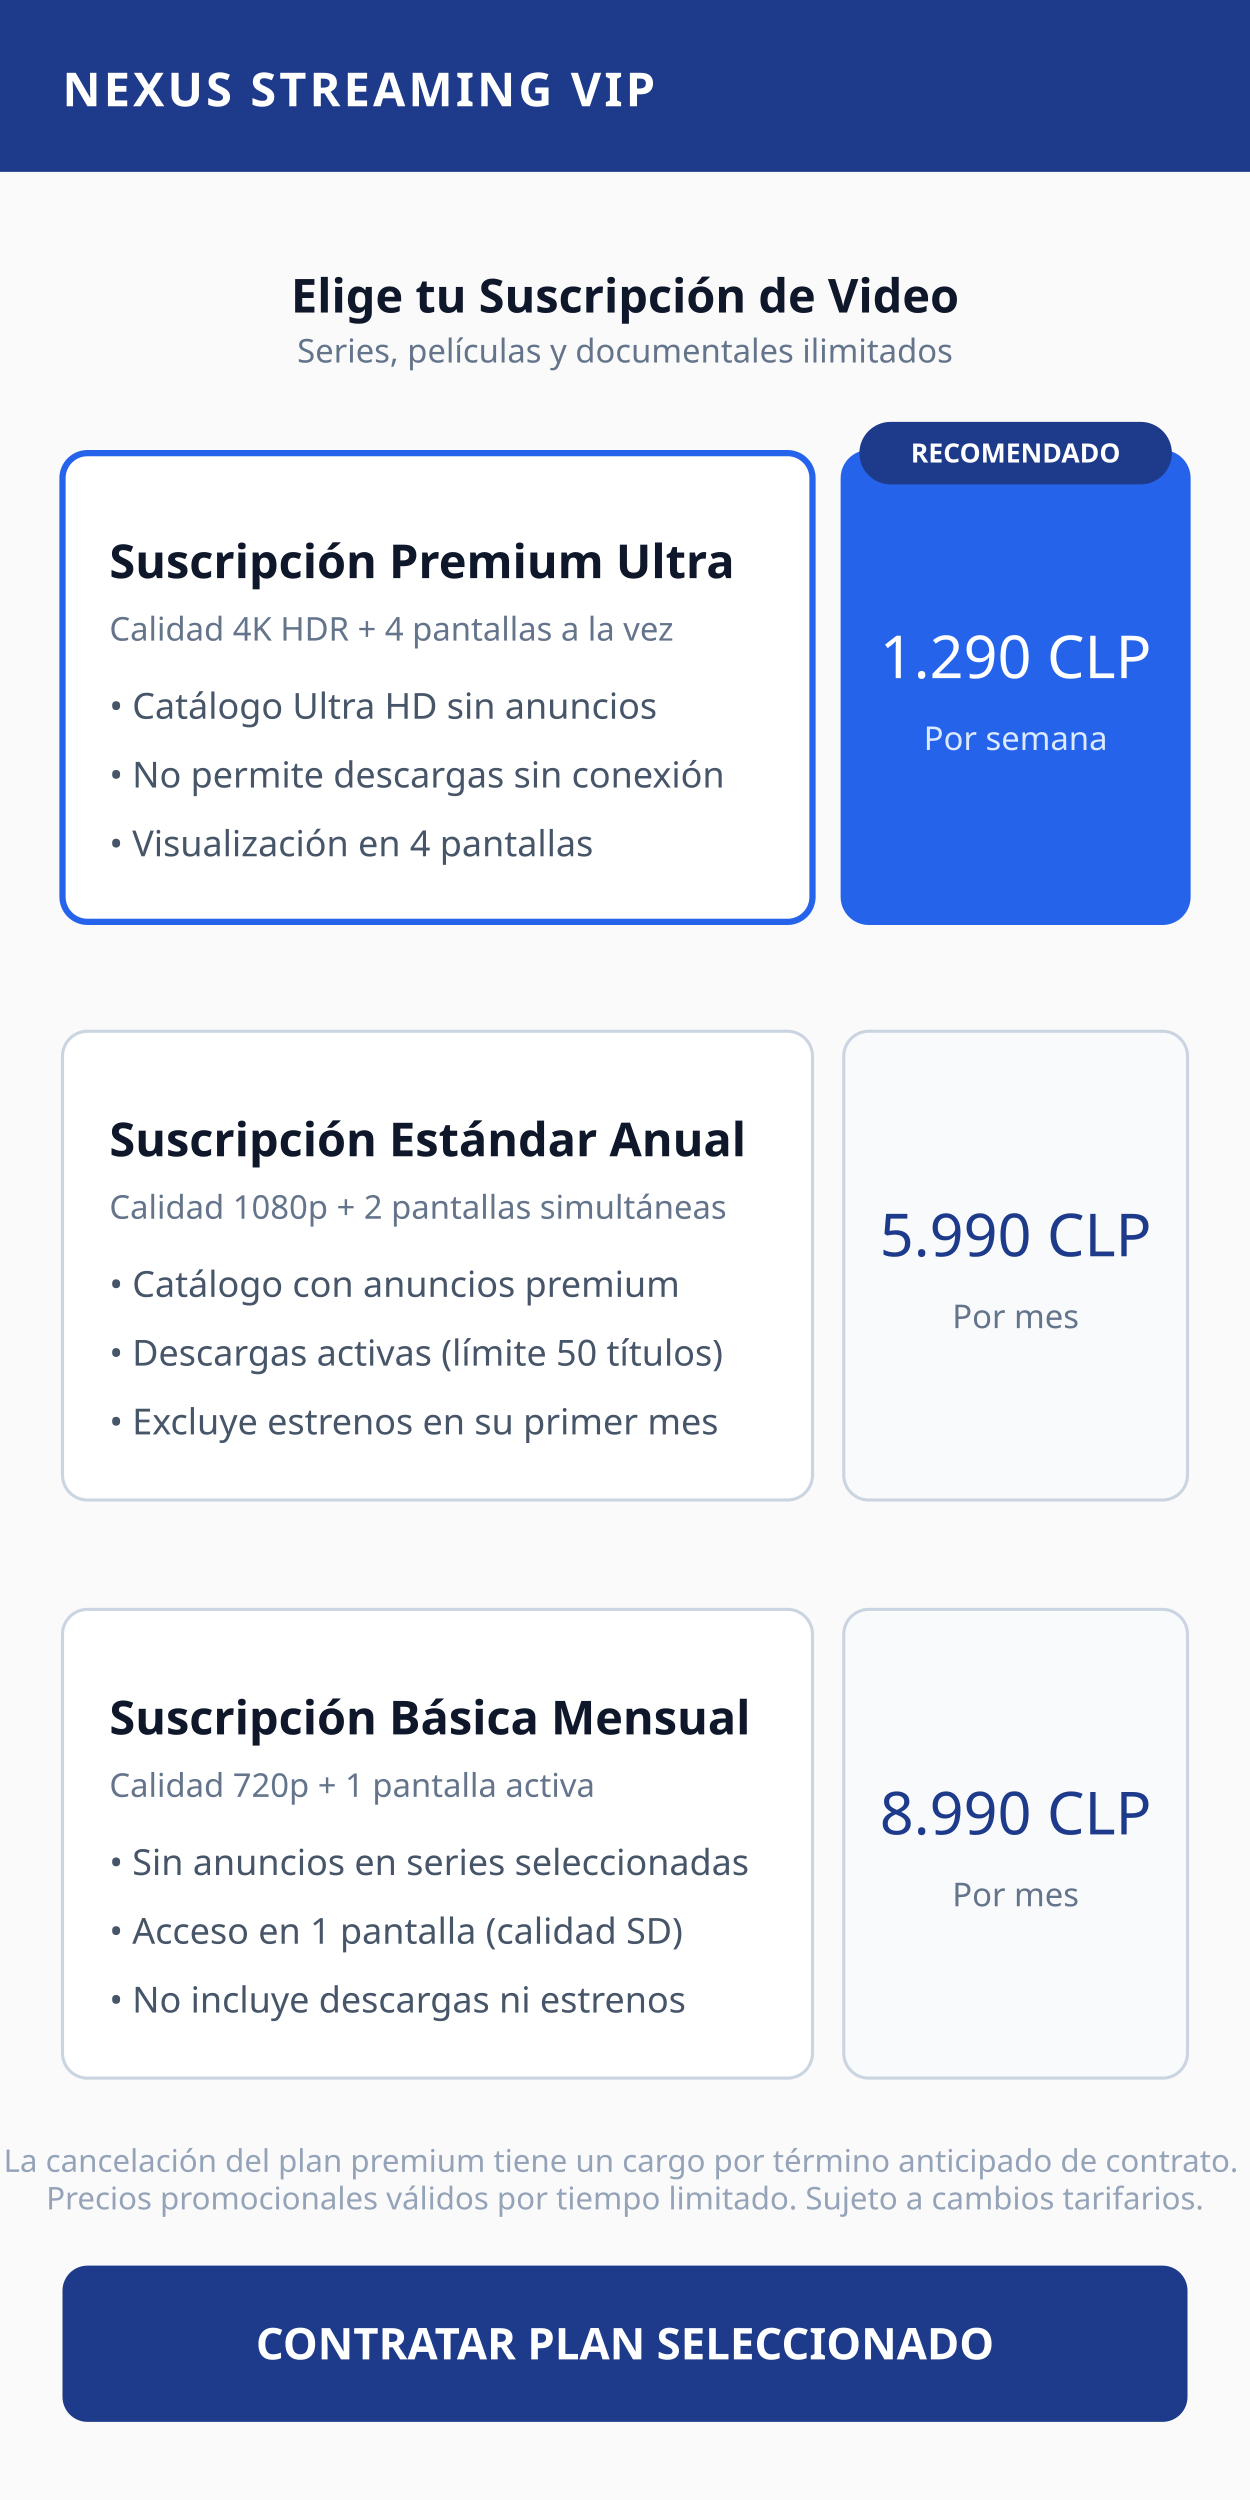
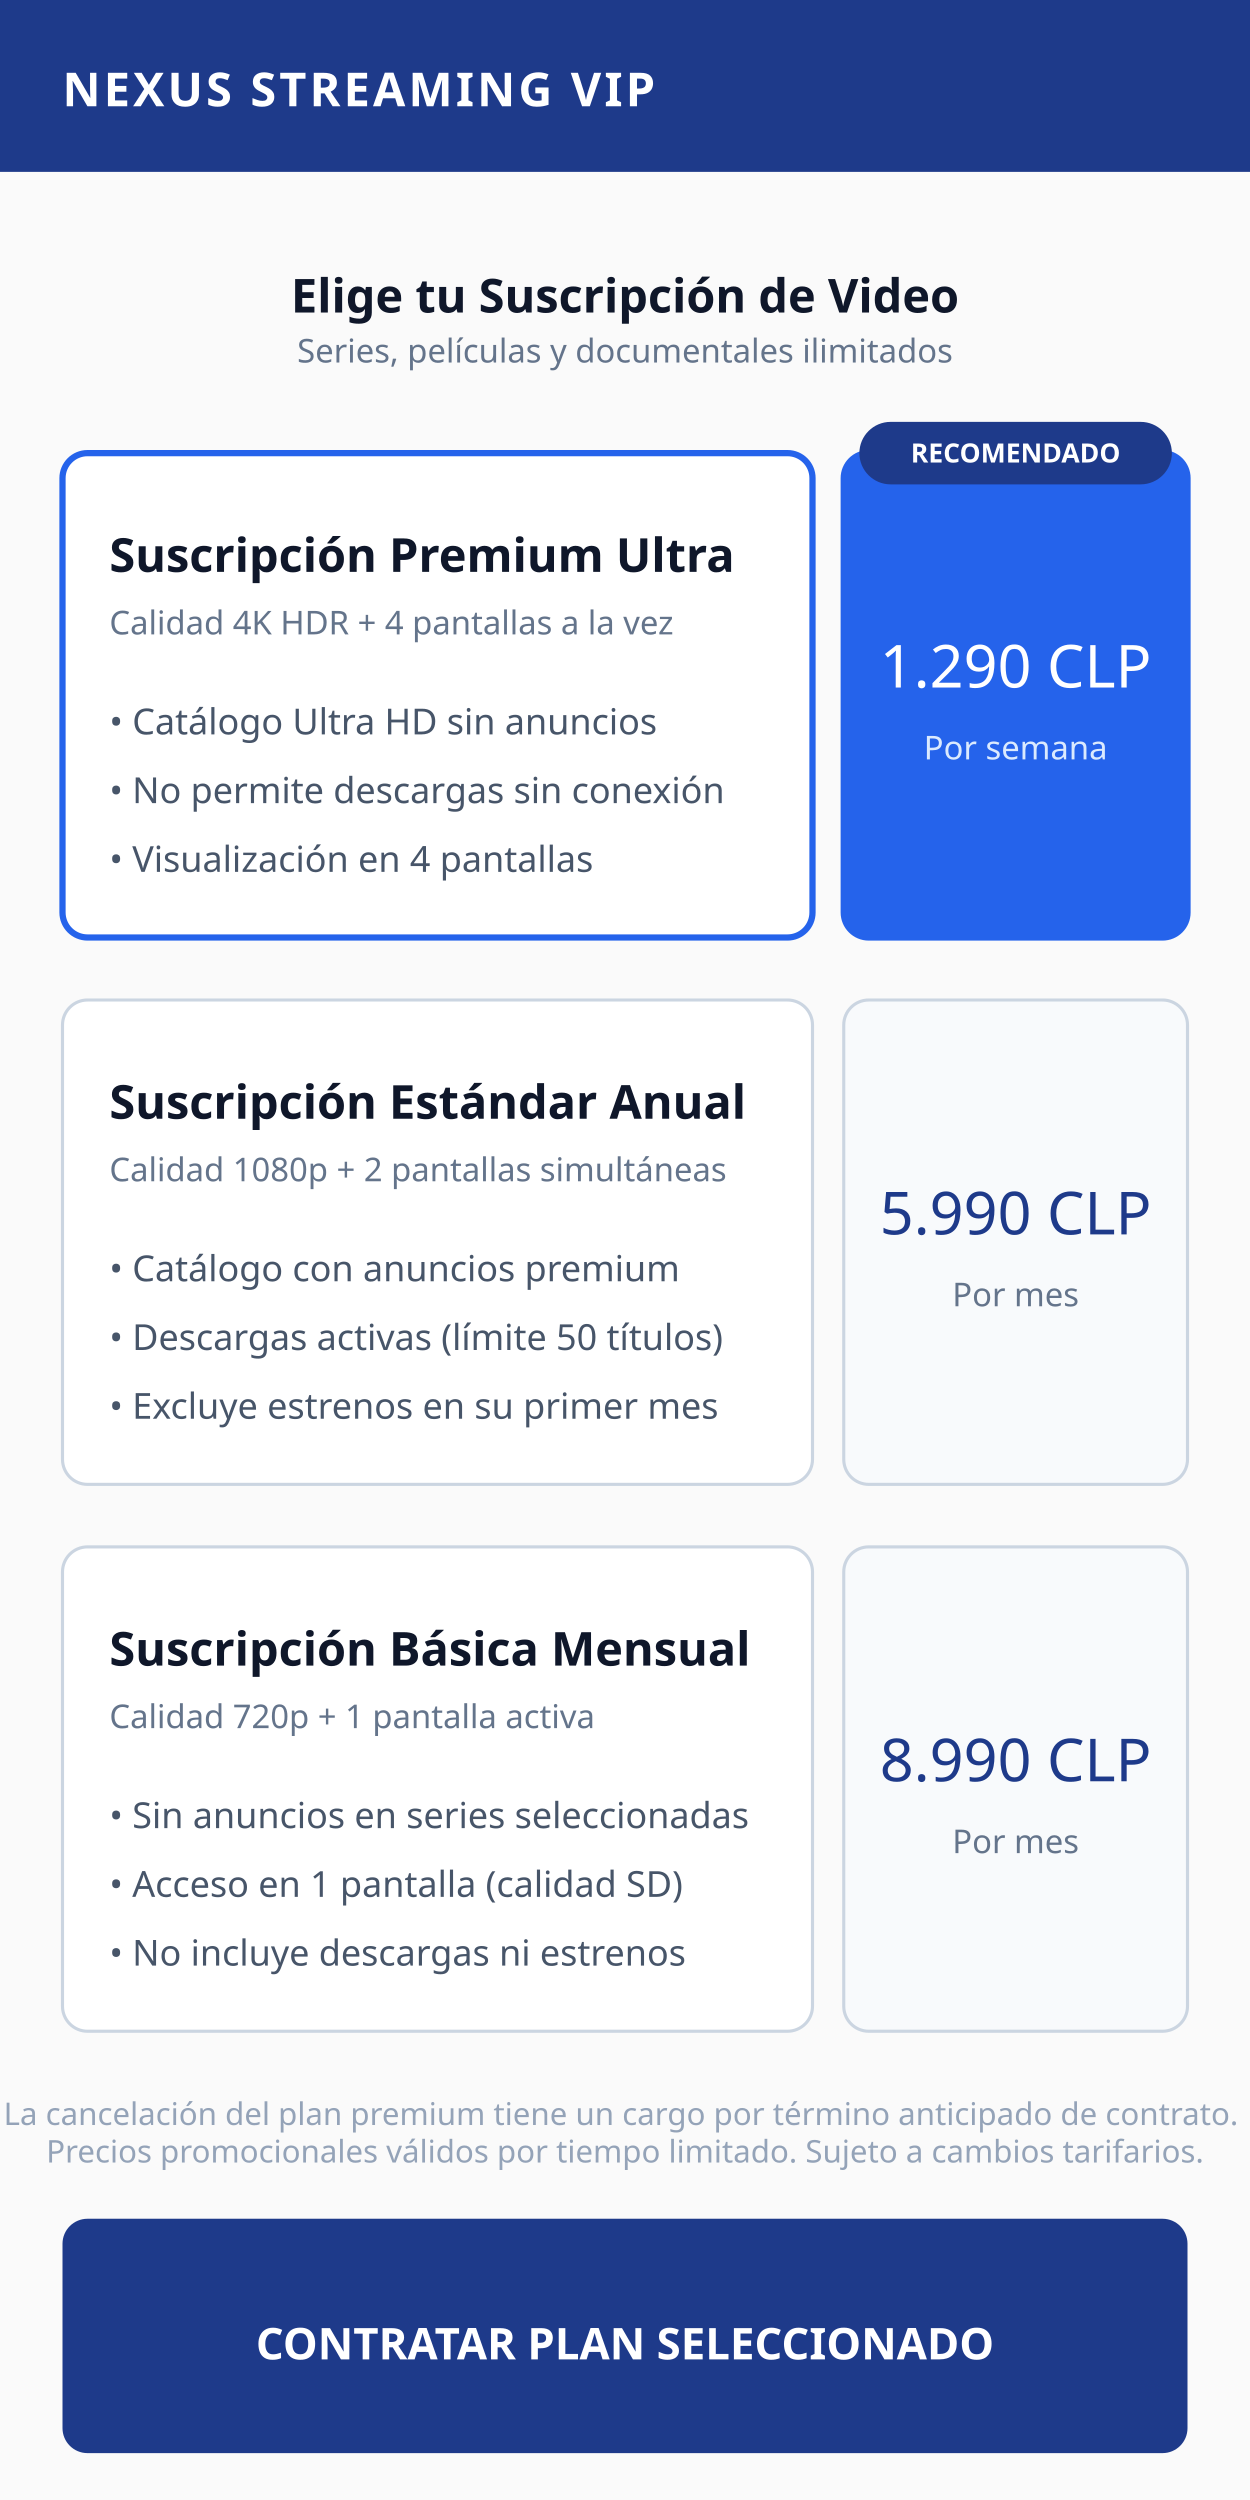
<svg xmlns="http://www.w3.org/2000/svg" width="400" height="800" viewBox="0 0 400 800" fill="none">
  <rect id="fondo-celular" width="400" height="800" fill="#fafafa" />
  <g id="header-streaming" fill="#1e3a8a">
    <rect x="0" y="0" width="400" height="55" />
    <text x="20" y="34" fill="#ffffff" font-family="sans-serif" font-size="15" font-weight="bold" letter-spacing="1">NEXUS STREAMING VIP</text>
  </g>
  <g id="planes-streaming-intro" transform="translate(20, 80)">
    <text x="180" y="20" fill="#0f172a" font-family="sans-serif" font-size="15" font-weight="bold" text-anchor="middle">Elige tu Suscripción de Video</text>
    <text x="180" y="36" fill="#64748b" font-family="sans-serif" font-size="10.5" text-anchor="middle">Series, películas y documentales ilimitados</text>
  </g>
  <g id="planes-streaming-inconsistentes" transform="translate(20, 145)">
    <g id="plan-premium-ultra" transform="translate(0, 0)">
-       <rect x="0" y="0" width="240" height="150" rx="8" fill="#ffffff" stroke="#2563eb" stroke-width="2" />
-       <text x="15" y="40" fill="#0f172a" font-family="sans-serif" font-size="15" font-weight="bold">Suscripción Premium Ultra</text>
-       <text x="15" y="60" fill="#64748b" font-family="sans-serif" font-size="10.5">Calidad 4K HDR + 4 pantallas a la vez</text>
-       <text x="15" y="85" fill="#475569" font-family="sans-serif" font-size="11.5">• Catálogo Ultra HD sin anuncios</text>
-       <text x="15" y="107" fill="#475569" font-family="sans-serif" font-size="11.5">• No permite descargas sin conexión</text>
-       <text x="15" y="129" fill="#475569" font-family="sans-serif" font-size="11.5">• Visualización en 4 pantallas</text>
-       <rect x="250" y="0" width="110" height="150" rx="8" fill="#2563eb" stroke="#2563eb" stroke-width="2" />
-       <text x="305" y="72" fill="#ffffff" font-family="sans-serif" font-size="19" font-weight="black" text-anchor="middle">1.290 CLP</text>
-       <text x="305" y="95" fill="#dbeafe" font-family="sans-serif" font-size="10.5" text-anchor="middle">Por semana</text>
+       <rect x="0" y="0" width="240" height="155" rx="8" fill="#ffffff" stroke="#2563eb" stroke-width="2" />
+       <text x="15" y="38" fill="#0f172a" font-family="sans-serif" font-size="15" font-weight="bold">Suscripción Premium Ultra</text>
+       <text x="15" y="58" fill="#64748b" font-family="sans-serif" font-size="10.5">Calidad 4K HDR + 4 pantallas a la vez</text>
+       <text x="15" y="90" fill="#475569" font-family="sans-serif" font-size="11.5">• Catálogo Ultra HD sin anuncios</text>
+       <text x="15" y="112" fill="#475569" font-family="sans-serif" font-size="11.5">• No permite descargas sin conexión</text>
+       <text x="15" y="134" fill="#475569" font-family="sans-serif" font-size="11.5">• Visualización en 4 pantallas</text>
+       <rect x="250" y="0" width="110" height="155" rx="8" fill="#2563eb" stroke="#2563eb" stroke-width="2" />
+       <text x="305" y="75" fill="#ffffff" font-family="sans-serif" font-size="19" font-weight="black" text-anchor="middle">1.290 CLP</text>
+       <text x="305" y="98" fill="#dbeafe" font-family="sans-serif" font-size="10.5" text-anchor="middle">Por semana</text>
      <rect x="255" y="-10" width="100" height="20" rx="10" fill="#1e3a8a" />
      <text x="305" y="3" fill="#ffffff" font-family="sans-serif" font-size="8.5" font-weight="bold" text-anchor="middle">RECOMENDADO</text>
    </g>
-     <g id="plan-estandar-anual" transform="translate(0, 185)">
-       <rect x="0" y="0" width="240" height="150" rx="8" fill="#ffffff" stroke="#cbd5e1" stroke-width="1" />
-       <text x="15" y="40" fill="#0f172a" font-family="sans-serif" font-size="15" font-weight="bold">Suscripción Estándar Anual</text>
-       <text x="15" y="60" fill="#64748b" font-family="sans-serif" font-size="10.5">Calidad 1080p + 2 pantallas simultáneas</text>
-       <text x="15" y="85" fill="#475569" font-family="sans-serif" font-size="11.5">• Catálogo con anuncios premium</text>
-       <text x="15" y="107" fill="#475569" font-family="sans-serif" font-size="11.5">• Descargas activas (límite 50 títulos)</text>
-       <text x="15" y="129" fill="#475569" font-family="sans-serif" font-size="11.5">• Excluye estrenos en su primer mes</text>
-       <rect x="250" y="0" width="110" height="150" rx="8" fill="#f8fafc" stroke="#cbd5e1" stroke-width="1" />
-       <text x="305" y="72" fill="#1e3a8a" font-family="sans-serif" font-size="19" font-weight="black" text-anchor="middle">5.990 CLP</text>
-       <text x="305" y="95" fill="#64748b" font-family="sans-serif" font-size="10.5" text-anchor="middle">Por mes</text>
+     <g id="plan-estandar-anual" transform="translate(0, 175)">
+       <rect x="0" y="0" width="240" height="155" rx="8" fill="#ffffff" stroke="#cbd5e1" stroke-width="1" />
+       <text x="15" y="38" fill="#0f172a" font-family="sans-serif" font-size="15" font-weight="bold">Suscripción Estándar Anual</text>
+       <text x="15" y="58" fill="#64748b" font-family="sans-serif" font-size="10.5">Calidad 1080p + 2 pantallas simultáneas</text>
+       <text x="15" y="90" fill="#475569" font-family="sans-serif" font-size="11.5">• Catálogo con anuncios premium</text>
+       <text x="15" y="112" fill="#475569" font-family="sans-serif" font-size="11.5">• Descargas activas (límite 50 títulos)</text>
+       <text x="15" y="134" fill="#475569" font-family="sans-serif" font-size="11.5">• Excluye estrenos en su primer mes</text>
+       <rect x="250" y="0" width="110" height="155" rx="8" fill="#f8fafc" stroke="#cbd5e1" stroke-width="1" />
+       <text x="305" y="75" fill="#1e3a8a" font-family="sans-serif" font-size="19" font-weight="black" text-anchor="middle">5.990 CLP</text>
+       <text x="305" y="98" fill="#64748b" font-family="sans-serif" font-size="10.5" text-anchor="middle">Por mes</text>
    </g>
-     <g id="plan-basica-mensual" transform="translate(0, 370)">
-       <rect x="0" y="0" width="240" height="150" rx="8" fill="#ffffff" stroke="#cbd5e1" stroke-width="1" />
-       <text x="15" y="40" fill="#0f172a" font-family="sans-serif" font-size="15" font-weight="bold">Suscripción Básica Mensual</text>
-       <text x="15" y="60" fill="#64748b" font-family="sans-serif" font-size="10.5">Calidad 720p + 1 pantalla activa</text>
-       <text x="15" y="85" fill="#475569" font-family="sans-serif" font-size="11.5">• Sin anuncios en series seleccionadas</text>
-       <text x="15" y="107" fill="#475569" font-family="sans-serif" font-size="11.5">• Acceso en 1 pantalla (calidad SD)</text>
-       <text x="15" y="129" fill="#475569" font-family="sans-serif" font-size="11.5">• No incluye descargas ni estrenos</text>
-       <rect x="250" y="0" width="110" height="150" rx="8" fill="#f8fafc" stroke="#cbd5e1" stroke-width="1" />
-       <text x="305" y="72" fill="#1e3a8a" font-family="sans-serif" font-size="19" font-weight="black" text-anchor="middle">8.990 CLP</text>
-       <text x="305" y="95" fill="#64748b" font-family="sans-serif" font-size="10.5" text-anchor="middle">Por mes</text>
+     <g id="plan-basica-mensual" transform="translate(0, 350)">
+       <rect x="0" y="0" width="240" height="155" rx="8" fill="#ffffff" stroke="#cbd5e1" stroke-width="1" />
+       <text x="15" y="38" fill="#0f172a" font-family="sans-serif" font-size="15" font-weight="bold">Suscripción Básica Mensual</text>
+       <text x="15" y="58" fill="#64748b" font-family="sans-serif" font-size="10.5">Calidad 720p + 1 pantalla activa</text>
+       <text x="15" y="90" fill="#475569" font-family="sans-serif" font-size="11.5">• Sin anuncios en series seleccionadas</text>
+       <text x="15" y="112" fill="#475569" font-family="sans-serif" font-size="11.5">• Acceso en 1 pantalla (calidad SD)</text>
+       <text x="15" y="134" fill="#475569" font-family="sans-serif" font-size="11.5">• No incluye descargas ni estrenos</text>
+       <rect x="250" y="0" width="110" height="155" rx="8" fill="#f8fafc" stroke="#cbd5e1" stroke-width="1" />
+       <text x="305" y="75" fill="#1e3a8a" font-family="sans-serif" font-size="19" font-weight="black" text-anchor="middle">8.990 CLP</text>
+       <text x="305" y="98" fill="#64748b" font-family="sans-serif" font-size="10.5" text-anchor="middle">Por mes</text>
    </g>
  </g>
-   <g id="footer-streaming-planes" transform="translate(20, 680)">
+   <g id="footer-streaming-planes" transform="translate(20, 665)">
    <text x="180" y="15" fill="#94a3b8" font-family="sans-serif" font-size="10" text-anchor="middle">
      <tspan x="180" dy="0">La cancelación del plan premium tiene un cargo por término anticipado de contrato.</tspan>
      <tspan x="180" dy="12">Precios promocionales válidos por tiempo limitado. Sujeto a cambios tarifarios.</tspan>
    </text>
-     <rect x="0" y="45" width="360" height="50" rx="8" fill="#1e3a8a" />
-     <text x="180" y="75" fill="#ffffff" font-family="sans-serif" font-size="14" font-weight="bold" text-anchor="middle">CONTRATAR PLAN SELECCIONADO</text>
+     <rect x="0" y="45" width="360" height="75" rx="8" fill="#1e3a8a" />
+     <text x="180" y="90" fill="#ffffff" font-family="sans-serif" font-size="14" font-weight="bold" text-anchor="middle">CONTRATAR PLAN SELECCIONADO</text>
  </g>
</svg>
